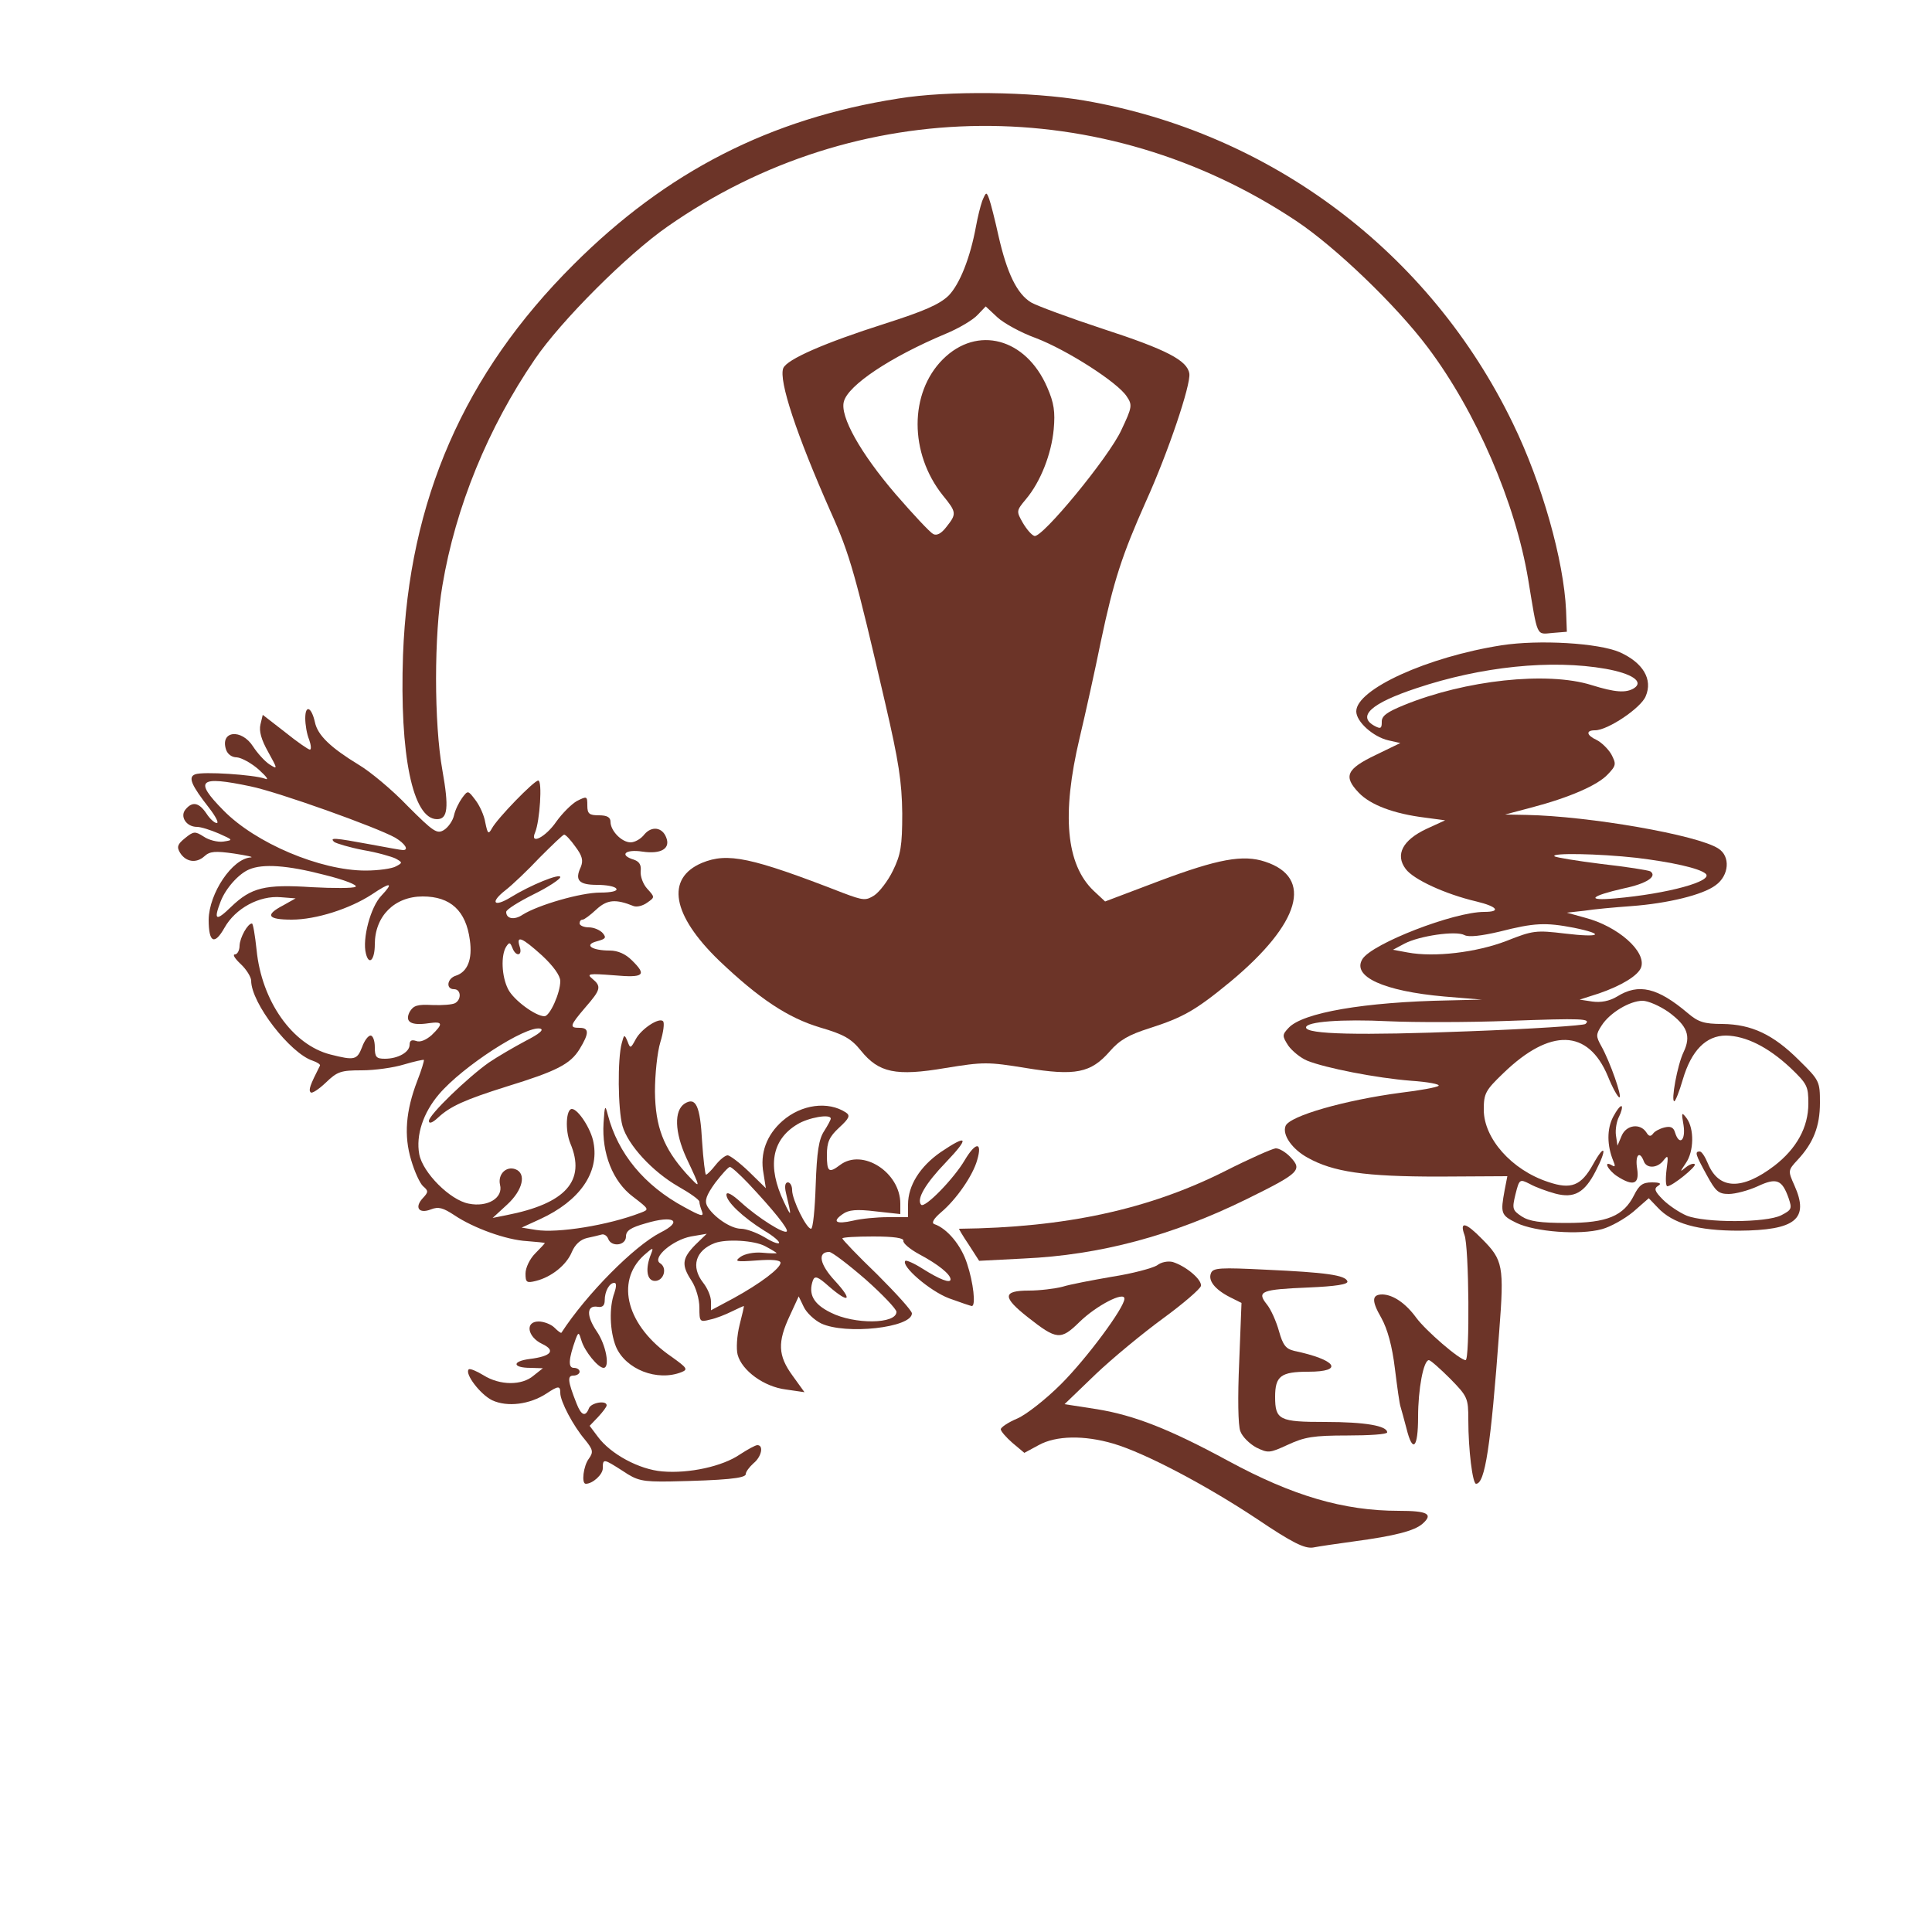
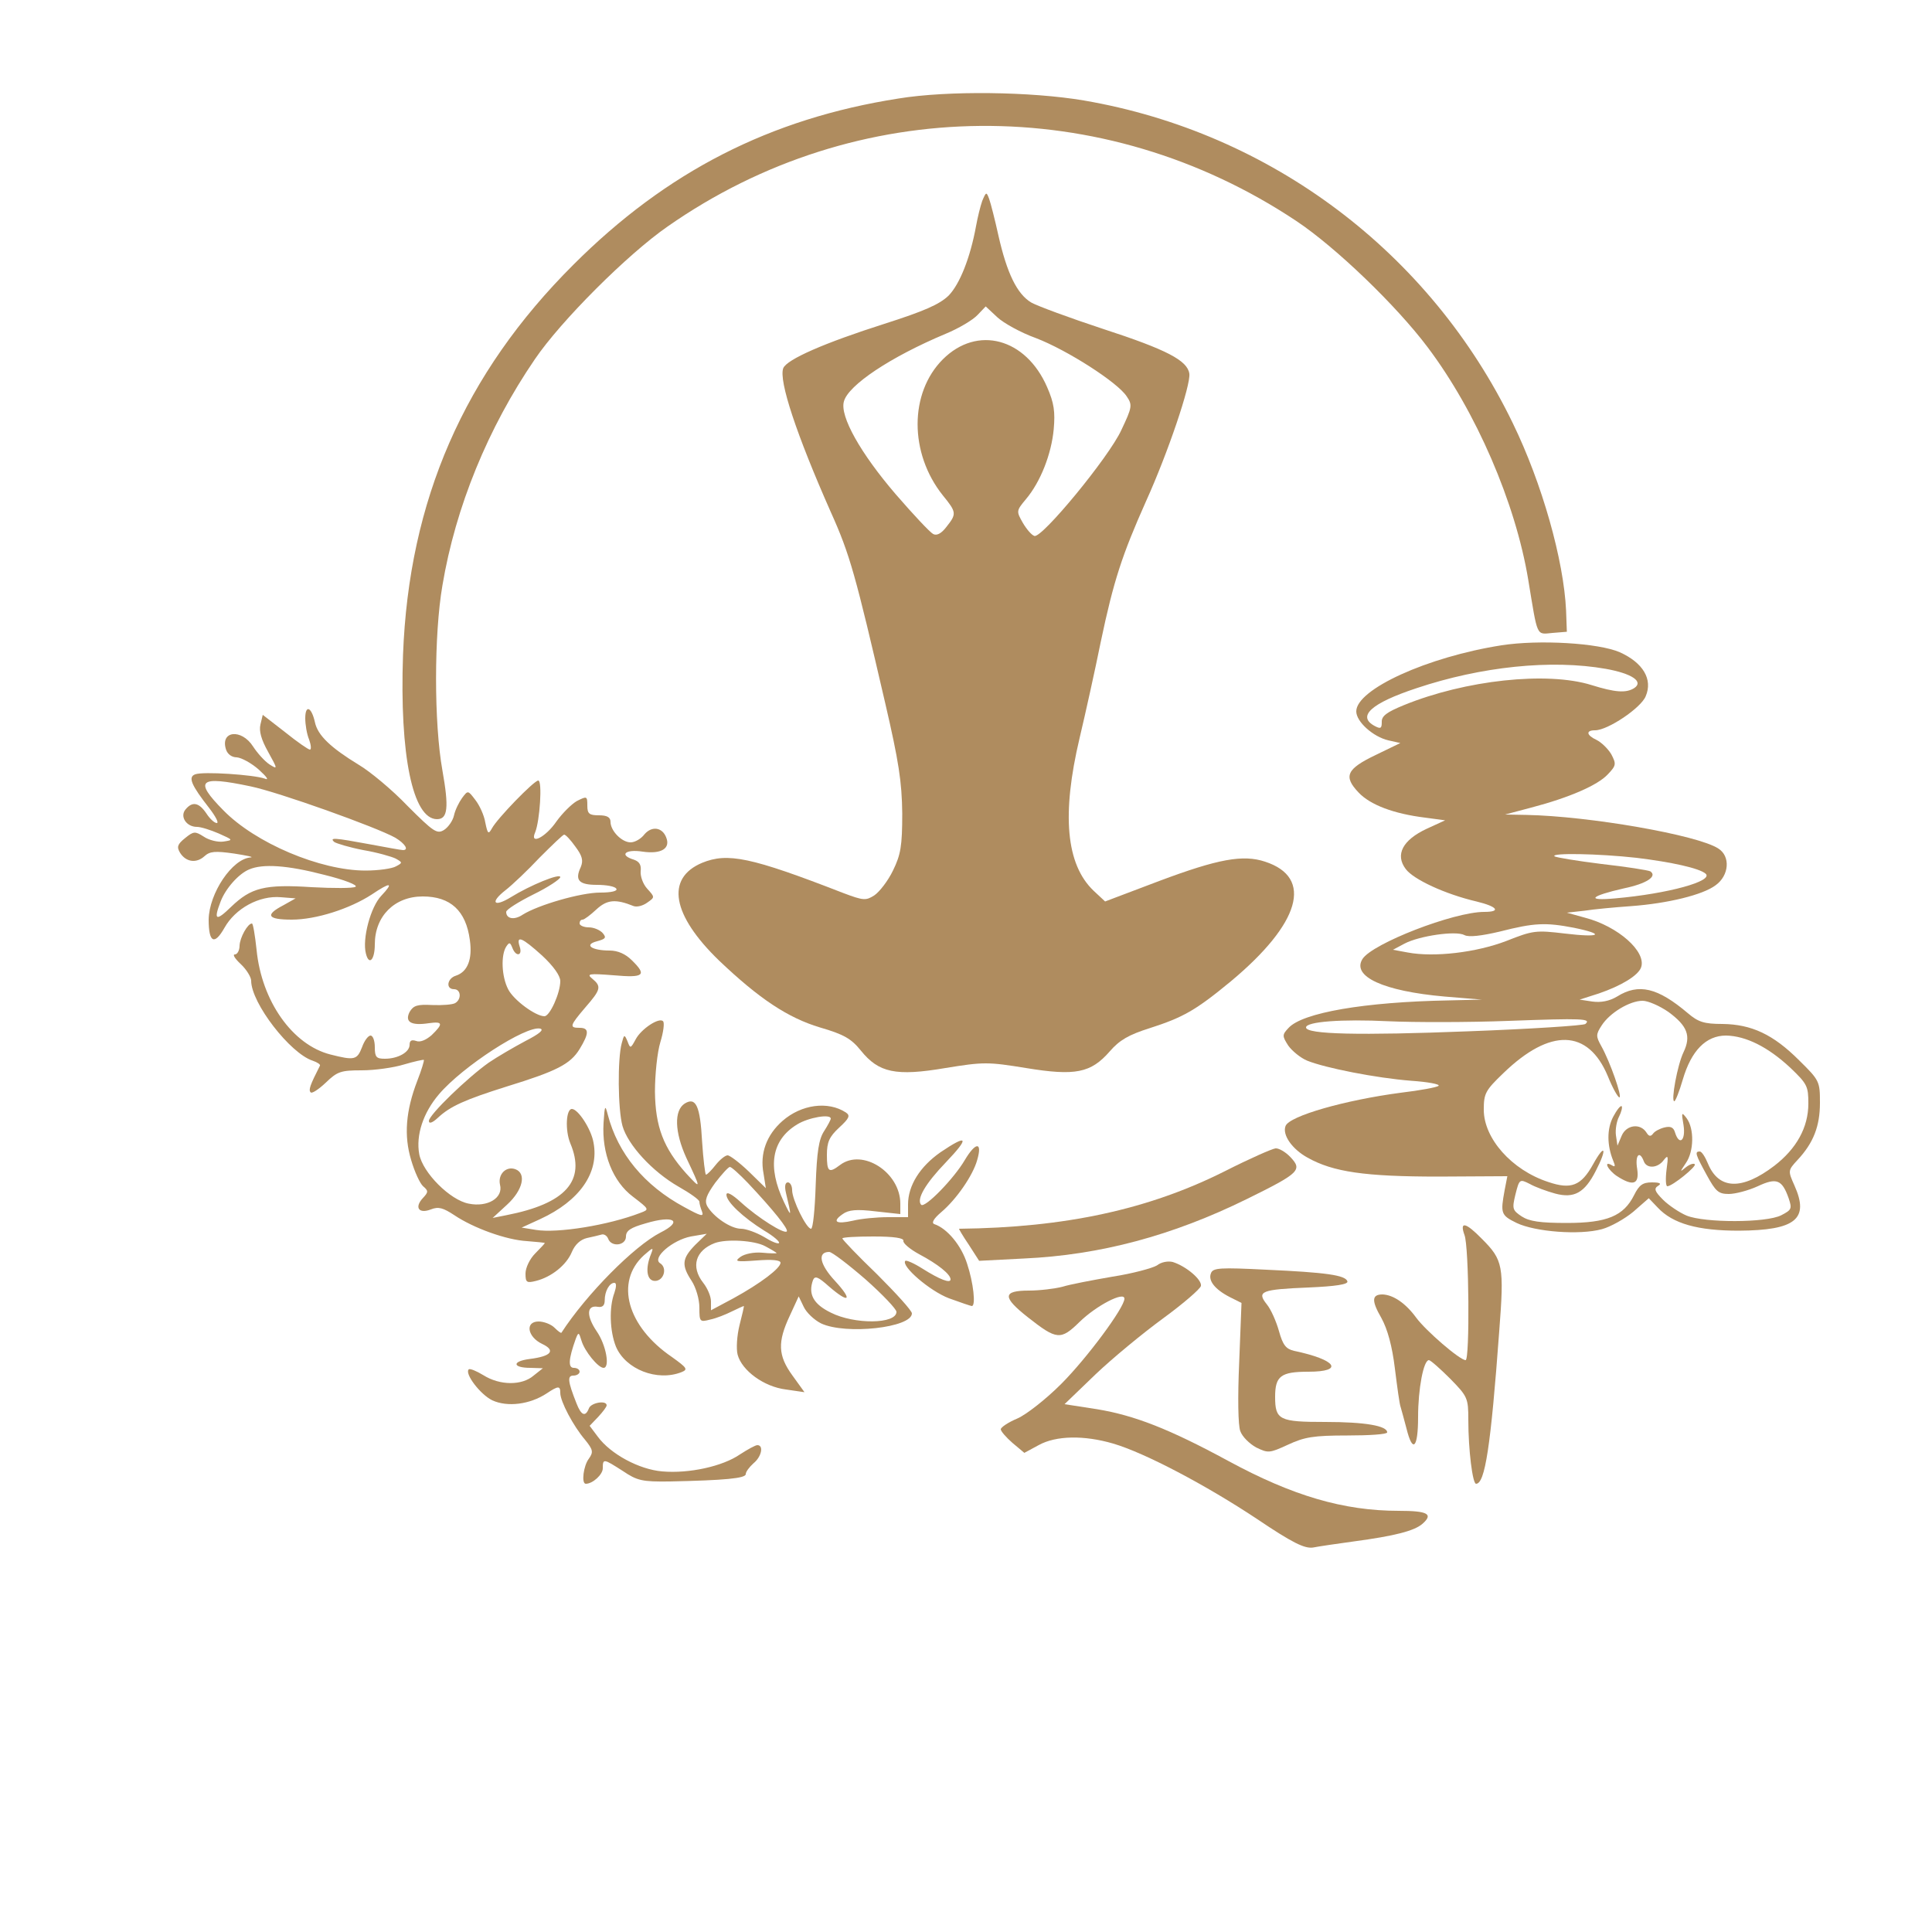
<svg xmlns="http://www.w3.org/2000/svg" version="1.0" width="500pt" height="500pt" viewBox="0 0 500 500" preserveAspectRatio="xMidYMid meet">
-   <g transform="translate(0,500) scale(0.1,-0.1)" fill="#6C3428" stroke="none">
+   <g transform="translate(0,500) scale(0.1,-0.1)" fill="#af8c5f" stroke="none">
    <path d="M2325 4745 c-332 -52 -600 -189 -841 -430 -283 -282 -426 -610 -441 -1010 -9 -259 25 -425 88 -425 28 0 31 30 14 126 -22 122 -22 352 0 479 34 203 118 408 239 585 67 99 240 272 344 344 489 342 1127 347 1627 14 102 -68 259 -219 340 -327 125 -166 227 -402 260 -601 25 -151 20 -142 63 -138 l37 3 -2 55 c-6 130 -62 329 -138 485 -214 442 -626 752 -1110 835 -136 23 -352 26 -480 5z" />
    <path d="M2542 4480 c-5 -14 -12 -43 -16 -65 -15 -82 -42 -150 -71 -180 -24 -23 -63 -40 -166 -73 -154 -49 -253 -92 -262 -115 -12 -32 34 -171 123 -372 50 -111 64 -163 141 -495 35 -151 43 -203 44 -285 0 -85 -4 -107 -24 -148 -13 -27 -35 -55 -48 -64 -22 -14 -28 -14 -81 6 -239 93 -299 105 -365 78 -95 -40 -78 -135 44 -253 104 -99 178 -148 261 -173 62 -18 81 -29 106 -60 46 -57 90 -67 219 -45 98 16 110 16 208 0 128 -21 168 -13 217 43 25 29 49 43 103 60 87 28 119 46 210 121 180 150 215 269 89 310 -57 19 -122 7 -274 -50 l-140 -53 -30 28 c-71 68 -83 197 -36 395 15 63 40 176 55 250 33 157 55 224 117 363 57 126 116 301 112 330 -5 34 -58 62 -224 116 -85 28 -169 59 -185 68 -37 22 -63 76 -85 173 -9 41 -20 84 -24 95 -7 19 -8 19 -18 -5z m139 -355 c81 -31 212 -115 235 -151 15 -22 14 -28 -14 -87 -32 -70 -206 -281 -225 -274 -7 2 -20 17 -30 34 -17 30 -17 31 8 61 38 45 66 117 72 181 4 45 1 68 -17 109 -55 127 -181 161 -270 72 -87 -87 -87 -243 0 -352 36 -44 36 -48 9 -82 -13 -17 -25 -23 -34 -18 -8 4 -52 51 -97 103 -91 106 -145 202 -134 240 11 42 120 115 263 175 34 14 71 36 83 49 l21 22 30 -28 c16 -15 61 -40 100 -54z" />
    <path d="M3886 3330 c-192 -30 -376 -114 -376 -171 0 -27 44 -66 83 -75 l31 -7 -64 -31 c-75 -36 -84 -55 -44 -97 30 -32 91 -55 172 -65 l52 -7 -48 -22 c-62 -29 -82 -67 -54 -104 20 -27 102 -65 183 -84 54 -13 65 -27 20 -27 -79 0 -290 -82 -315 -122 -28 -45 54 -83 212 -97 l97 -8 -85 -2 c-220 -4 -379 -32 -415 -71 -17 -18 -17 -21 -1 -46 10 -14 32 -32 49 -39 47 -19 179 -45 269 -52 44 -3 75 -9 71 -13 -4 -4 -48 -12 -98 -18 -144 -19 -288 -60 -298 -86 -9 -23 17 -60 57 -82 66 -37 148 -49 339 -49 l178 1 -7 -36 c-11 -60 -10 -65 31 -85 48 -23 163 -32 221 -16 22 6 58 26 81 45 l40 35 23 -24 c39 -42 104 -60 210 -60 147 1 183 30 144 117 -17 38 -17 39 8 66 41 44 58 87 58 148 0 55 -1 58 -54 110 -67 67 -123 93 -198 94 -48 0 -63 5 -90 28 -78 66 -127 78 -183 43 -20 -12 -42 -16 -64 -13 l-33 5 50 16 c58 20 101 46 109 67 15 41 -60 107 -145 129 l-47 13 45 5 c25 4 80 9 122 12 94 7 185 29 218 54 35 25 39 75 7 95 -53 35 -335 84 -497 87 l-55 1 68 18 c99 26 172 58 198 86 22 23 22 27 9 52 -9 15 -26 31 -38 37 -26 12 -29 25 -4 25 33 0 119 58 131 88 19 44 -7 87 -67 114 -55 24 -209 33 -306 18z m270 -61 c67 -12 99 -33 73 -50 -21 -13 -49 -11 -110 8 -115 36 -327 13 -486 -52 -44 -18 -58 -28 -57 -44 0 -16 -3 -18 -18 -10 -47 25 -10 59 108 98 167 56 349 75 490 50z m79 -489 c91 -11 163 -27 179 -41 22 -19 -97 -52 -234 -64 -77 -7 -65 6 23 26 58 12 87 31 68 44 -6 3 -63 12 -126 19 -64 8 -119 17 -122 20 -10 9 113 7 212 -4z m-162 -181 c83 -17 69 -26 -23 -15 -75 9 -83 8 -151 -19 -78 -30 -187 -43 -256 -30 l-38 7 30 16 c38 20 133 34 155 22 11 -6 44 -2 91 9 90 23 119 24 192 10z m245 -218 c49 -36 59 -62 39 -104 -16 -33 -33 -127 -24 -127 3 0 13 25 22 56 22 75 60 114 112 114 51 -1 108 -29 166 -83 44 -42 47 -48 47 -93 0 -62 -31 -117 -88 -161 -84 -64 -144 -62 -172 6 -7 17 -16 31 -21 31 -14 0 -11 -8 18 -61 23 -42 30 -49 57 -49 17 0 51 9 75 20 49 23 63 17 80 -31 9 -27 8 -30 -19 -44 -39 -20 -198 -20 -245 -1 -19 8 -47 27 -61 41 -22 22 -24 29 -13 36 10 6 5 9 -16 9 -24 0 -33 -7 -46 -33 -27 -54 -70 -72 -174 -72 -69 0 -97 4 -117 17 -24 16 -25 20 -16 57 10 40 11 40 37 27 14 -8 44 -19 66 -25 49 -13 76 2 105 59 30 58 24 73 -7 17 -31 -56 -57 -66 -116 -46 -95 31 -167 113 -167 187 0 42 4 50 51 95 121 117 219 114 270 -8 12 -30 26 -55 30 -55 8 0 -24 92 -47 133 -14 25 -14 30 1 53 21 33 73 64 106 64 14 0 44 -13 67 -29z m-215 -31 c-4 -4 -141 -13 -303 -19 -281 -11 -420 -8 -420 10 0 15 92 22 214 16 66 -3 207 -3 311 1 190 7 214 6 198 -8z" />
    <path d="M4175 2110 c-17 -32 -16 -75 0 -114 6 -14 5 -17 -3 -12 -24 14 -11 -12 13 -28 42 -27 58 -21 52 19 -6 35 6 49 17 20 7 -20 36 -19 52 3 11 14 12 11 7 -25 -3 -24 -2 -43 2 -43 13 0 77 52 71 57 -3 3 -13 0 -23 -8 -16 -13 -16 -13 0 11 21 30 22 89 2 116 -13 17 -14 16 -8 -18 6 -40 -11 -54 -22 -19 -4 14 -12 17 -28 13 -12 -3 -25 -10 -29 -16 -6 -8 -11 -7 -17 3 -16 25 -52 20 -64 -8 l-11 -26 -4 27 c-2 15 2 37 8 48 6 12 9 24 7 27 -3 3 -13 -10 -22 -27z" />
    <path d="M790 3141 c0 -16 4 -41 10 -55 5 -14 6 -26 2 -26 -4 0 -33 20 -64 45 l-58 45 -6 -25 c-4 -17 2 -39 20 -71 25 -45 25 -46 3 -32 -12 8 -31 29 -42 46 -30 47 -86 41 -70 -8 4 -12 15 -20 28 -20 12 -1 38 -15 57 -32 21 -19 27 -28 15 -23 -28 10 -160 19 -180 11 -19 -7 -10 -28 37 -88 16 -21 25 -38 19 -38 -6 0 -18 11 -27 25 -19 28 -36 32 -54 10 -15 -18 2 -45 30 -45 10 0 35 -8 56 -17 38 -17 38 -17 12 -21 -15 -2 -38 4 -51 13 -22 14 -26 14 -48 -4 -20 -16 -22 -23 -13 -38 15 -24 42 -28 63 -9 14 13 28 14 77 7 32 -5 52 -9 43 -10 -48 -3 -108 -93 -109 -161 0 -60 15 -67 41 -21 28 50 90 84 146 79 l38 -3 -32 -18 c-48 -25 -41 -37 22 -37 63 0 150 28 207 65 49 33 58 32 25 -3 -28 -29 -50 -112 -40 -150 8 -32 23 -16 23 24 0 73 51 124 124 124 72 0 112 -37 122 -113 7 -50 -6 -82 -36 -92 -23 -7 -27 -35 -5 -35 18 0 20 -26 3 -36 -7 -4 -33 -6 -59 -5 -39 2 -49 -1 -59 -18 -13 -26 4 -36 50 -29 36 5 38 -1 7 -31 -15 -13 -30 -19 -40 -15 -12 4 -17 1 -17 -10 0 -19 -30 -36 -64 -36 -22 0 -26 4 -26 30 0 17 -5 30 -11 30 -6 0 -16 -13 -22 -30 -13 -33 -19 -35 -82 -19 -98 25 -178 138 -191 271 -4 37 -9 68 -12 68 -11 0 -31 -36 -32 -57 0 -13 -6 -23 -12 -23 -7 0 0 -11 15 -25 15 -14 27 -34 27 -43 0 -58 101 -188 159 -207 12 -4 21 -10 19 -13 -26 -51 -30 -63 -24 -69 3 -4 21 8 39 25 30 29 39 32 93 32 34 0 83 7 109 15 27 8 50 13 52 12 1 -2 -6 -26 -17 -54 -30 -78 -35 -142 -16 -205 9 -31 23 -61 31 -68 14 -12 14 -15 -1 -31 -22 -24 -10 -41 21 -29 20 8 32 4 61 -15 49 -33 134 -64 188 -67 25 -2 46 -4 46 -5 0 -1 -11 -13 -25 -27 -14 -14 -25 -37 -25 -52 0 -23 3 -25 27 -19 40 10 79 41 93 75 8 19 22 32 39 36 14 3 31 7 38 9 6 2 14 -3 17 -11 8 -22 46 -18 46 6 0 15 12 23 51 34 73 22 98 6 38 -24 -68 -35 -191 -159 -256 -259 -1 -2 -9 4 -18 13 -9 9 -28 16 -41 16 -36 0 -29 -40 9 -58 36 -17 24 -32 -32 -39 -47 -6 -45 -23 2 -23 l32 -1 -24 -19 c-30 -26 -87 -26 -130 1 -18 11 -35 18 -38 15 -11 -11 30 -65 61 -80 39 -18 97 -11 141 18 30 20 35 20 35 1 0 -22 34 -86 64 -121 21 -26 22 -32 10 -49 -14 -18 -20 -65 -8 -65 18 0 44 24 44 40 0 26 2 25 52 -7 37 -25 50 -28 122 -27 141 3 196 8 196 19 0 6 9 18 20 28 21 17 27 47 10 47 -5 0 -25 -11 -45 -24 -45 -31 -132 -50 -201 -44 -60 5 -134 45 -167 90 l-21 28 22 23 c12 13 22 26 22 30 0 14 -41 7 -46 -8 -9 -23 -20 -18 -32 13 -23 58 -24 72 -8 72 9 0 16 5 16 10 0 6 -7 10 -15 10 -15 0 -14 22 5 75 7 18 8 18 15 -5 8 -27 43 -70 57 -70 17 0 7 59 -18 95 -27 40 -26 68 3 63 12 -2 18 3 18 17 0 23 12 45 25 45 6 0 5 -11 0 -26 -14 -37 -12 -99 4 -139 25 -59 107 -91 170 -66 17 7 14 11 -25 39 -116 79 -148 194 -73 263 24 21 26 22 19 4 -16 -39 -11 -70 10 -70 23 0 33 34 13 46 -21 14 33 60 80 69 l41 7 -30 -29 c-34 -35 -36 -52 -9 -93 11 -17 20 -47 20 -69 0 -37 1 -38 28 -31 15 3 40 13 56 21 16 8 30 14 31 14 1 0 -4 -22 -11 -49 -7 -28 -9 -62 -5 -77 11 -41 68 -83 125 -90 l48 -7 -31 43 c-38 52 -39 87 -7 155 l23 50 13 -27 c7 -15 27 -34 45 -43 64 -30 235 -11 235 26 0 7 -41 52 -90 101 -50 48 -90 90 -90 93 0 3 36 5 80 5 54 0 79 -4 78 -11 -2 -6 17 -22 41 -35 49 -26 81 -52 81 -65 0 -11 -27 -1 -73 28 -22 14 -41 22 -44 20 -12 -13 63 -78 113 -97 30 -11 57 -20 59 -20 11 0 4 61 -12 109 -15 48 -52 92 -85 103 -8 3 -2 14 18 31 39 33 82 95 93 135 14 48 -4 47 -32 0 -28 -48 -103 -125 -113 -116 -13 14 11 55 64 110 62 65 57 74 -14 26 -53 -37 -84 -86 -84 -135 l0 -33 -52 0 c-29 0 -70 -4 -90 -9 -44 -10 -56 -3 -27 17 15 11 36 13 85 7 l64 -7 0 27 c0 81 -98 144 -156 100 -29 -22 -34 -18 -34 26 0 33 6 47 32 71 26 24 29 31 17 39 -46 30 -115 21 -164 -22 -41 -36 -59 -84 -49 -136 l6 -38 -44 43 c-24 23 -49 42 -55 42 -6 0 -20 -11 -31 -25 -11 -14 -22 -25 -25 -25 -2 0 -7 39 -10 86 -5 92 -16 116 -45 98 -28 -18 -26 -74 4 -140 39 -83 39 -83 0 -41 -59 66 -80 121 -81 212 0 44 6 102 14 128 8 26 11 50 7 54 -10 11 -57 -20 -71 -47 -13 -24 -14 -24 -21 -5 -8 19 -9 18 -15 -5 -11 -40 -10 -171 2 -214 14 -49 77 -118 145 -157 30 -17 54 -34 54 -39 0 -5 3 -16 7 -26 5 -14 -4 -11 -46 12 -104 56 -172 139 -198 239 -7 27 -8 25 -11 -21 -5 -79 24 -152 76 -191 43 -33 43 -33 19 -42 -83 -32 -214 -53 -270 -44 l-37 6 48 22 c102 47 153 120 138 198 -6 35 -40 87 -56 87 -15 0 -18 -55 -4 -89 41 -97 -12 -156 -166 -186 l-35 -7 38 35 c40 37 50 80 21 91 -24 9 -46 -13 -40 -40 9 -34 -32 -59 -81 -49 -48 9 -119 80 -128 128 -9 49 10 107 51 155 61 72 225 178 262 170 11 -3 -3 -14 -38 -32 -30 -16 -73 -41 -95 -56 -54 -38 -155 -135 -155 -151 0 -8 9 -5 23 8 32 30 70 47 178 81 130 40 165 58 189 97 25 41 25 55 0 55 -27 0 -26 5 15 53 40 46 42 54 18 74 -16 13 -9 14 55 9 79 -7 87 0 47 39 -16 16 -36 25 -57 25 -47 0 -68 15 -33 24 22 6 25 9 15 21 -7 8 -23 15 -36 15 -13 0 -24 5 -24 10 0 6 3 10 8 10 4 0 20 12 35 26 28 26 50 28 97 9 9 -3 24 1 35 9 20 14 20 14 0 36 -11 12 -18 32 -17 45 2 16 -3 25 -17 30 -40 12 -23 28 22 21 48 -7 73 8 61 37 -10 26 -37 30 -56 8 -9 -12 -25 -21 -36 -21 -23 0 -52 30 -52 53 0 12 -9 17 -30 17 -25 0 -30 4 -30 25 0 25 -1 25 -27 12 -14 -8 -38 -32 -53 -53 -28 -41 -70 -62 -55 -28 12 29 19 134 8 134 -11 0 -107 -99 -120 -124 -9 -16 -11 -14 -17 15 -3 19 -15 45 -26 59 -19 25 -19 25 -34 5 -8 -11 -18 -31 -21 -45 -3 -14 -15 -31 -26 -38 -18 -11 -27 -5 -94 62 -40 42 -98 90 -127 107 -72 44 -106 76 -113 110 -9 40 -25 46 -25 10z m-142 -176 c73 -15 327 -106 375 -133 25 -15 36 -32 20 -32 -5 0 -43 7 -86 15 -92 17 -105 18 -92 6 6 -4 39 -14 75 -21 36 -6 74 -17 84 -22 18 -10 18 -11 1 -20 -10 -6 -46 -11 -79 -11 -117 0 -285 71 -368 156 -77 78 -63 90 70 62z m841 -156 c18 -24 21 -36 14 -53 -16 -34 -5 -46 42 -46 24 0 47 -4 50 -10 4 -6 -13 -10 -42 -10 -50 0 -160 -32 -200 -57 -22 -15 -43 -11 -43 7 0 6 32 26 70 45 39 19 70 40 70 45 0 11 -78 -21 -128 -52 -44 -27 -55 -14 -14 18 18 14 58 52 89 85 32 32 60 59 63 59 4 0 17 -14 29 -31z m-650 -73 c53 -13 88 -27 81 -31 -6 -4 -57 -4 -113 -1 -122 8 -157 -1 -209 -51 -39 -38 -46 -35 -27 14 13 34 47 72 74 83 35 15 98 11 194 -14z m564 -209 c29 -27 47 -52 47 -66 0 -31 -27 -91 -41 -91 -23 0 -80 42 -94 70 -17 33 -19 88 -5 110 8 12 10 12 16 -3 9 -24 27 -21 19 3 -10 31 6 24 58 -23z m747 -422 c0 -3 -8 -18 -17 -32 -14 -21 -19 -54 -22 -140 -2 -62 -7 -113 -12 -113 -12 0 -49 75 -49 100 0 11 -5 20 -11 20 -7 0 -9 -10 -5 -27 15 -63 15 -66 -5 -24 -44 92 -32 161 34 201 29 18 87 28 87 15z m-214 -167 c65 -69 106 -120 100 -125 -7 -7 -74 35 -118 75 -24 22 -38 29 -38 20 0 -18 42 -58 98 -93 24 -14 41 -29 38 -32 -3 -3 -20 4 -39 16 -19 11 -46 21 -59 21 -27 0 -72 31 -88 59 -7 14 -2 28 21 60 17 22 34 41 38 41 4 0 25 -19 47 -42z m44 -163 c17 -9 30 -17 30 -18 0 -1 -17 -1 -37 1 -22 2 -46 -3 -57 -11 -16 -12 -11 -13 43 -9 39 3 61 1 61 -6 0 -14 -51 -53 -122 -92 l-58 -31 0 23 c0 13 -9 34 -20 48 -33 42 -20 84 30 103 30 11 102 7 130 -8z m260 -86 c44 -39 80 -77 80 -84 0 -32 -109 -33 -170 -2 -45 22 -59 48 -46 84 5 12 13 9 41 -16 53 -46 63 -37 16 14 -40 43 -46 75 -15 75 7 0 49 -32 94 -71z" />
    <path d="M3170 1969 c-197 -99 -413 -146 -688 -149 -1 0 10 -19 25 -41 l27 -42 116 6 c197 9 384 59 577 154 136 67 144 75 113 108 -13 14 -31 24 -39 23 -9 -1 -68 -27 -131 -59z" />
    <path d="M3790 1804 c12 -29 14 -324 3 -324 -15 0 -103 76 -128 110 -27 37 -59 59 -87 60 -28 0 -29 -16 -3 -61 16 -29 28 -73 35 -131 6 -48 12 -93 15 -100 2 -7 9 -32 15 -55 16 -65 30 -51 30 30 0 72 14 147 28 147 4 0 29 -22 55 -48 45 -46 47 -50 47 -107 0 -77 11 -165 20 -165 23 0 38 95 60 395 13 169 10 184 -45 239 -42 43 -58 46 -45 10z" />
    <path d="M2994 1725 c-12 -7 -63 -21 -115 -29 -52 -9 -110 -20 -129 -26 -19 -5 -59 -10 -87 -10 -69 0 -69 -17 -3 -69 75 -59 85 -60 134 -12 43 42 116 80 116 60 0 -23 -97 -154 -164 -221 -39 -39 -90 -79 -113 -89 -24 -10 -43 -23 -43 -28 0 -5 14 -21 30 -35 l31 -26 37 20 c45 25 118 26 193 4 82 -24 241 -108 372 -195 92 -62 123 -77 145 -74 15 3 63 10 107 16 104 14 156 27 177 46 28 25 12 33 -62 33 -143 0 -275 39 -441 129 -153 83 -243 118 -340 134 l-84 13 80 77 c44 42 123 107 175 145 52 38 96 76 98 84 3 16 -38 51 -73 62 -12 3 -30 0 -41 -9z" />
    <path d="M3134 1705 c-8 -19 10 -42 49 -62 l30 -15 -6 -154 c-4 -89 -3 -164 3 -178 5 -14 23 -32 41 -42 31 -15 34 -15 82 7 43 20 66 24 154 24 57 0 103 3 103 8 0 17 -57 27 -160 27 -119 0 -130 5 -130 65 0 54 15 65 86 65 94 0 73 31 -37 54 -21 5 -29 15 -39 51 -7 25 -21 57 -32 70 -26 33 -14 38 109 43 69 3 103 8 100 16 -5 16 -56 23 -210 30 -119 6 -138 5 -143 -9z" />
  </g>
</svg>
